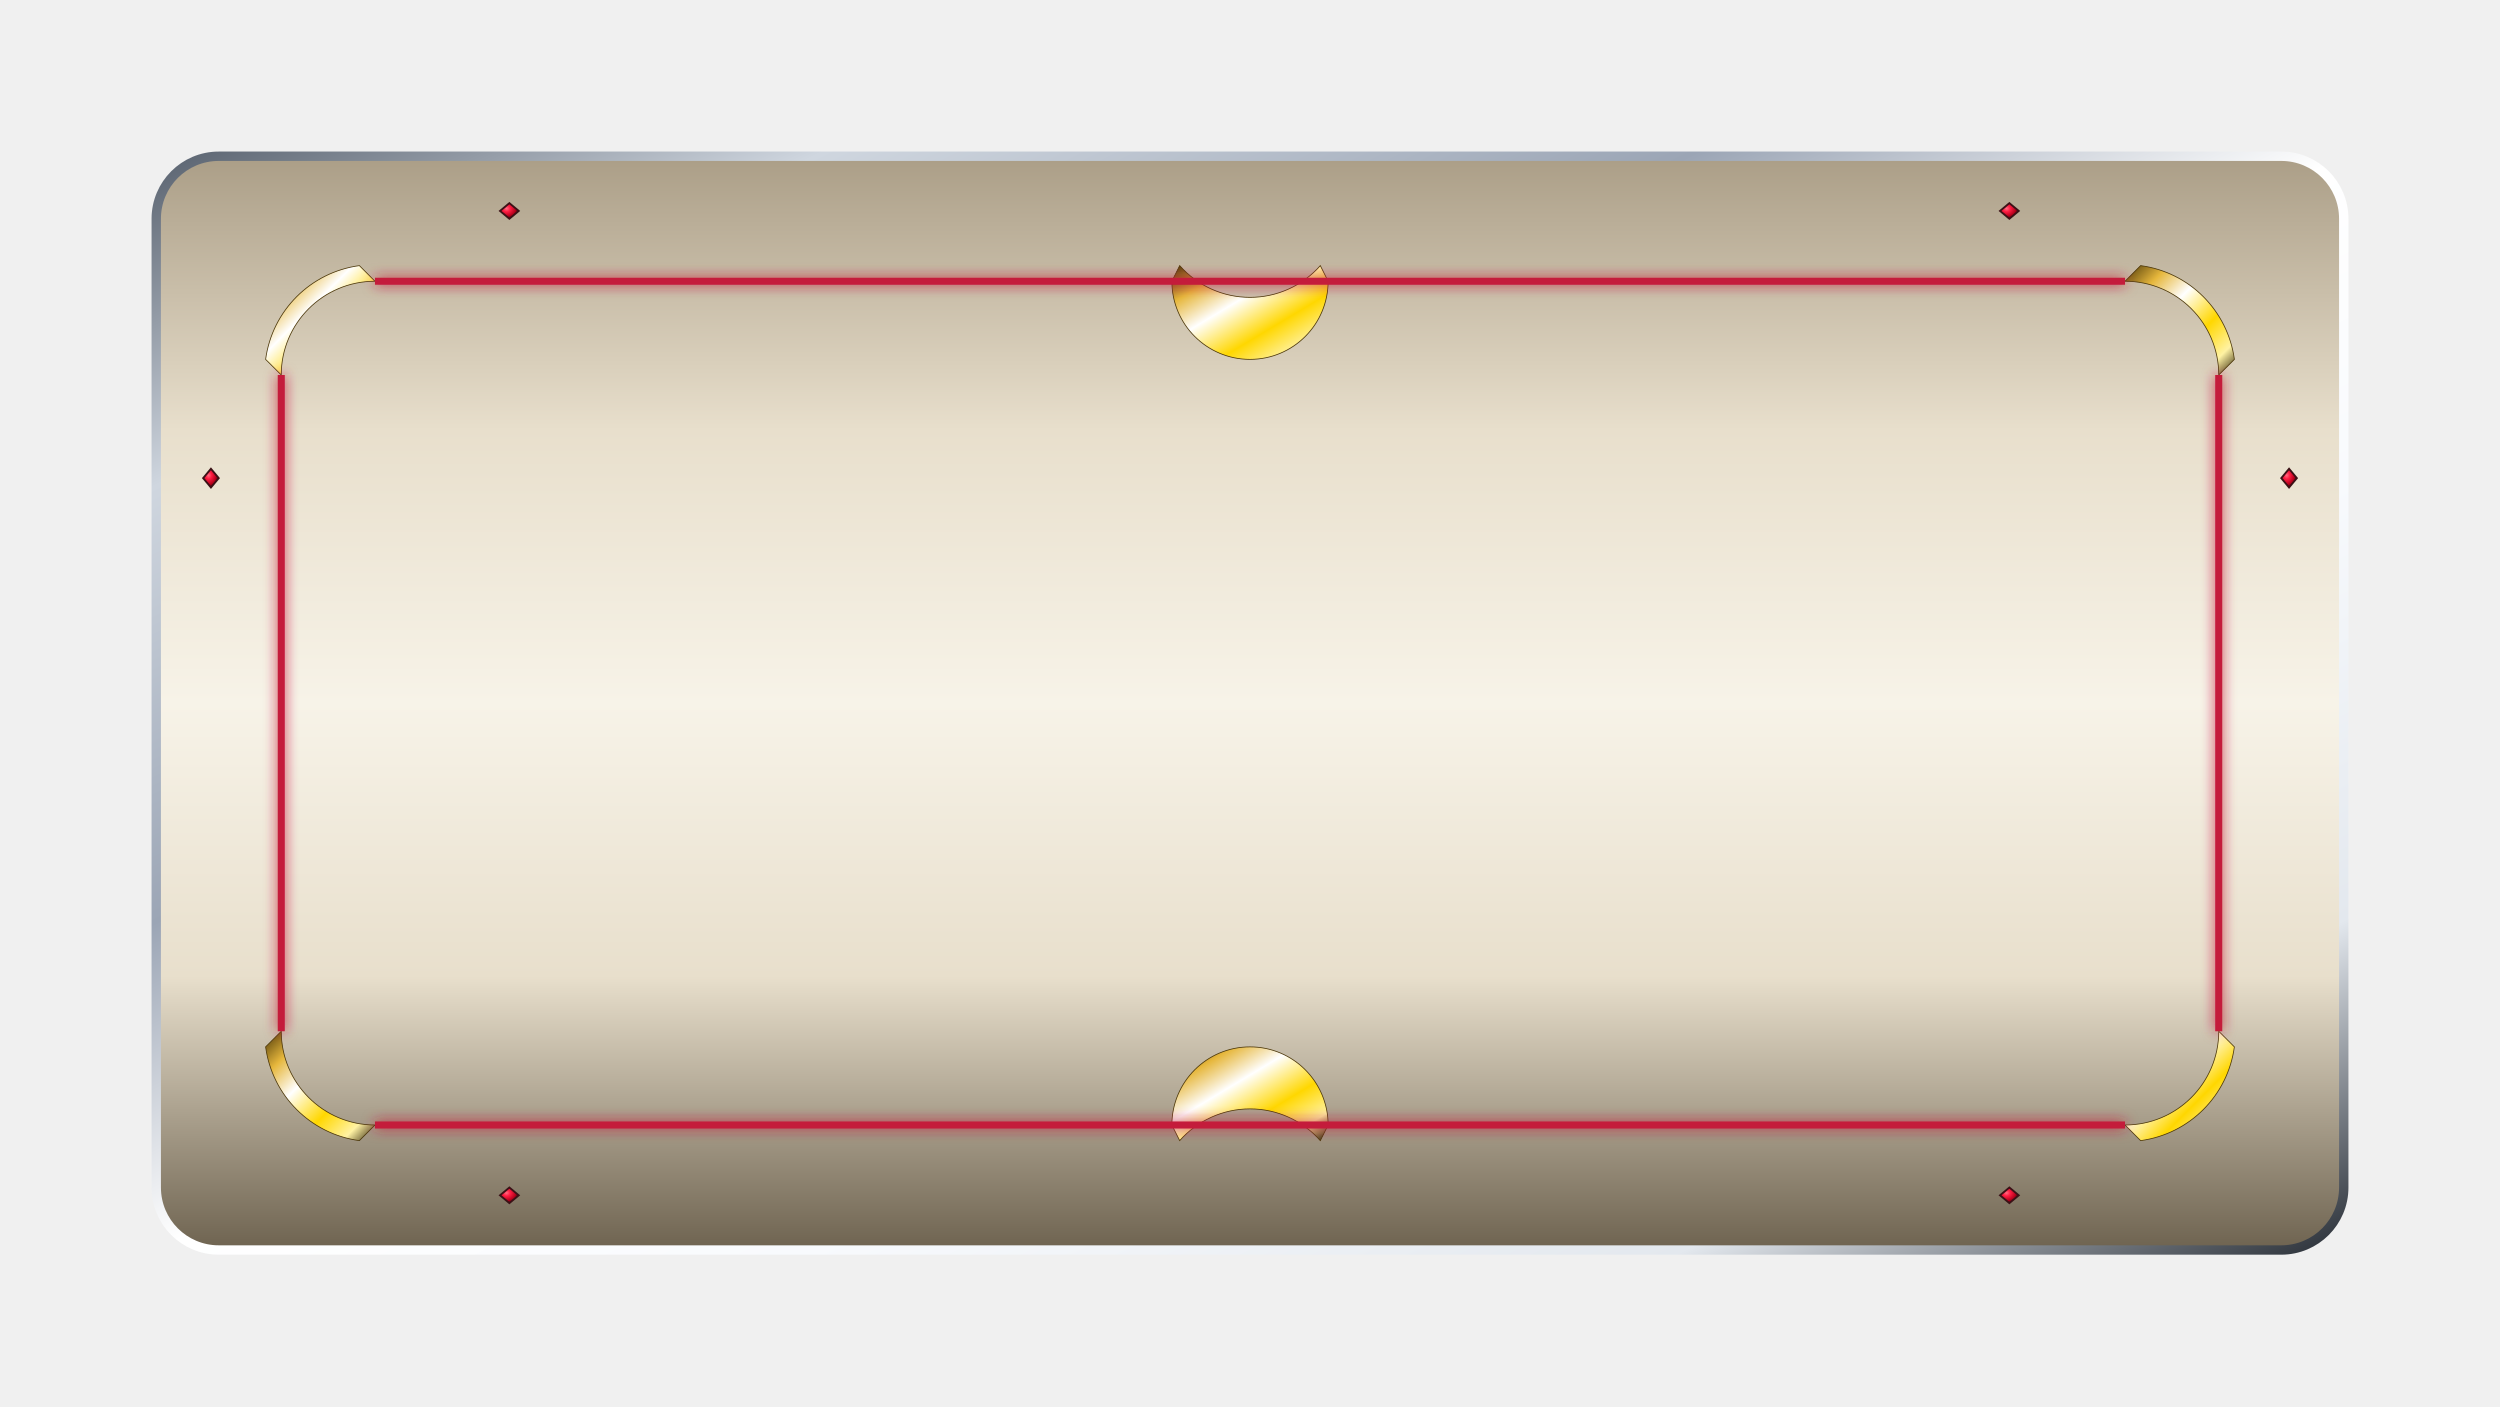
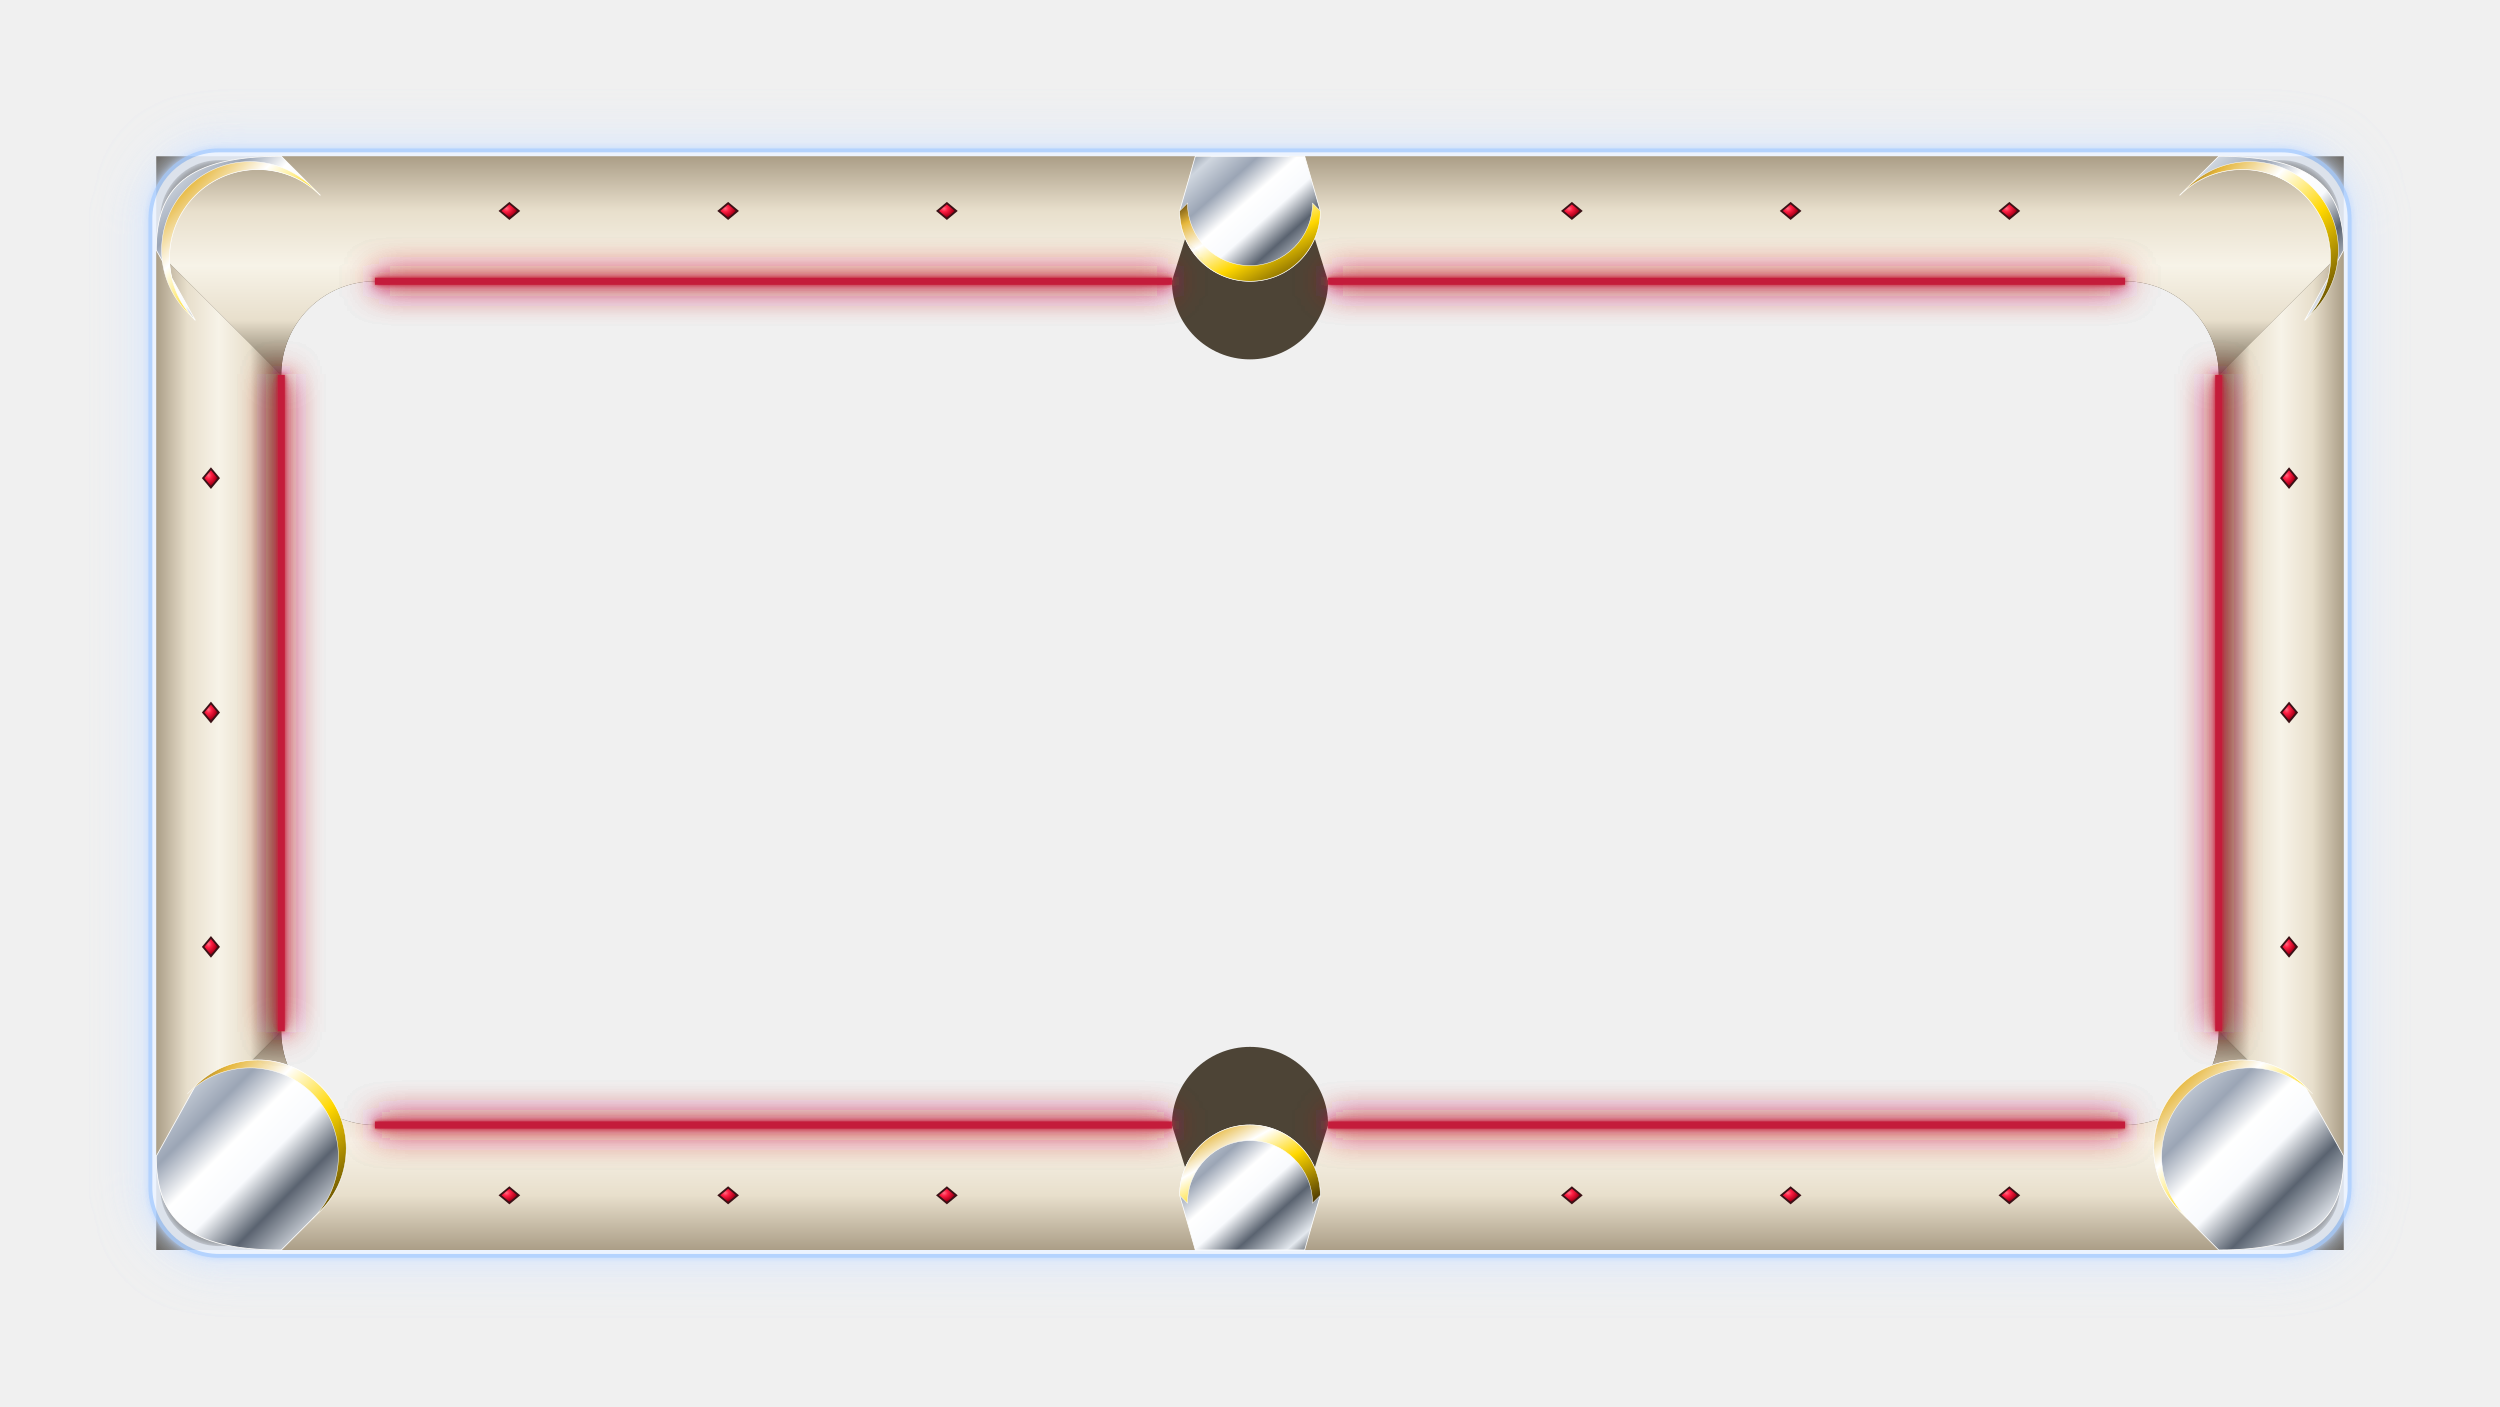
<svg xmlns="http://www.w3.org/2000/svg" viewBox="0 0 1600 900" width="100%" height="100%">
  <defs>
-     <linearGradient id="white-oak" x1="0%" y1="0%" x2="0%" y2="100%">
+     <linearGradient id="white-oak-top" x1="0%" y1="0%" x2="0%" y2="100%">
      <stop offset="0%" stop-color="#ab9e87" />
      <stop offset="25%" stop-color="#e8dfcc" />
      <stop offset="50%" stop-color="#f7f3e8" />
      <stop offset="75%" stop-color="#e8dfcc" />
      <stop offset="100%" stop-color="#6e6350" />
    </linearGradient>
-     <linearGradient id="polished-silver" x1="0%" y1="0%" x2="100%" y2="100%">
-       <stop offset="0%" stop-color="#5a6370" />
-       <stop offset="15%" stop-color="#cfd6df" />
-       <stop offset="35%" stop-color="#9ba5b5" />
-       <stop offset="50%" stop-color="#ffffff" />
-       <stop offset="65%" stop-color="#f8fafd" />
-       <stop offset="85%" stop-color="#e3e8ee" />
+     <linearGradient id="white-oak-bottom" x1="0%" y1="0%" x2="0%" y2="100%">
+       <stop offset="0%" stop-color="#6e6350" />
+       <stop offset="25%" stop-color="#e8dfcc" />
+       <stop offset="50%" stop-color="#f7f3e8" />
+       <stop offset="75%" stop-color="#e8dfcc" />
+       <stop offset="100%" stop-color="#ab9e87" />
+     </linearGradient>
+     <linearGradient id="white-oak-left" x1="0%" y1="0%" x2="100%" y2="0%">
+       <stop offset="0%" stop-color="#ab9e87" />
+       <stop offset="25%" stop-color="#e8dfcc" />
+       <stop offset="50%" stop-color="#f7f3e8" />
+       <stop offset="75%" stop-color="#e8dfcc" />
+       <stop offset="100%" stop-color="#6e6350" />
+     </linearGradient>
+     <linearGradient id="white-oak-right" x1="0%" y1="0%" x2="100%" y2="0%">
+       <stop offset="0%" stop-color="#6e6350" />
+       <stop offset="25%" stop-color="#e8dfcc" />
+       <stop offset="50%" stop-color="#f7f3e8" />
+       <stop offset="75%" stop-color="#e8dfcc" />
+       <stop offset="100%" stop-color="#ab9e87" />
+     </linearGradient>
+     <linearGradient id="polished-silver-bezel" x1="0%" y1="0%" x2="100%" y2="100%">
+       <stop offset="0%" stop-color="#737e8c" />
+       <stop offset="12%" stop-color="#cfd6df" />
+       <stop offset="28%" stop-color="#9ba5b5" />
+       <stop offset="42%" stop-color="#ffffff" />
+       <stop offset="55%" stop-color="#f8fafd" />
+       <stop offset="70%" stop-color="#5a6370" />
+       <stop offset="88%" stop-color="#e3e8ee" />
      <stop offset="100%" stop-color="#2a3038" />
    </linearGradient>
-     <linearGradient id="polished-gold" x1="0%" y1="0%" x2="100%" y2="100%">
-       <stop offset="0%" stop-color="#4a3507" />
-       <stop offset="20%" stop-color="#e6b73c" />
-       <stop offset="40%" stop-color="#ffffff" />
-       <stop offset="65%" stop-color="#ffd700" />
-       <stop offset="85%" stop-color="#fff2a3" />
-       <stop offset="100%" stop-color="#261b02" />
+     <linearGradient id="polished-gold-24k" x1="0%" y1="0%" x2="100%" y2="100%">
+       <stop offset="0%" stop-color="#61460b" />
+       <stop offset="15%" stop-color="#e6b73c" />
+       <stop offset="35%" stop-color="#ffffff" />
+       <stop offset="60%" stop-color="#ffd700" />
+       <stop offset="100%" stop-color="#3d2b02" />
    </linearGradient>
-     <radialGradient id="ruby" cx="35%" cy="35%" r="65%">
+     <radialGradient id="ruby-gem" cx="35%" cy="35%" r="65%">
      <stop offset="0%" stop-color="#ff6b81" />
      <stop offset="30%" stop-color="#ff1e43" />
      <stop offset="75%" stop-color="#b3001b" />
      <stop offset="100%" stop-color="#52000a" />
    </radialGradient>
-     <filter id="neon" x="-30%" y="-30%" width="160%" height="160%">
-       <feGaussianBlur in="SourceGraphic" stdDeviation="4" result="blur" />
-       <feComponentTransfer>
-         <feFuncA type="linear" slope="2.4" />
+     <filter id="red-neon-filter" x="-30%" y="-30%" width="160%" height="160%">
+       <feGaussianBlur in="SourceGraphic" stdDeviation="11" result="blur-wide" />
+       <feGaussianBlur in="SourceGraphic" stdDeviation="4" result="blur-med" />
+       <feGaussianBlur in="SourceGraphic" stdDeviation="1.5" result="blur-sharp" />
+       <feComponentTransfer in="blur-wide" result="glow-boosted">
+         <feFuncA type="linear" slope="2.6" />
      </feComponentTransfer>
      <feMerge>
-         <feMergeNode in="blur" />
+         <feMergeNode in="glow-boosted" />
+         <feMergeNode in="blur-med" />
+         <feMergeNode in="blur-sharp" />
+         <feMergeNode in="SourceGraphic" />
+       </feMerge>
+     </filter>
+     <filter id="kelvin-chassis-filter" x="-50%" y="-50%" width="200%" height="200%">
+       <feGaussianBlur in="SourceGraphic" stdDeviation="16" result="blur-wide" />
+       <feGaussianBlur in="SourceGraphic" stdDeviation="7" result="blur-med" />
+       <feGaussianBlur in="SourceGraphic" stdDeviation="2" result="blur-sharp" />
+       <feComponentTransfer in="blur-wide" result="glow-boosted">
+         <feFuncA type="linear" slope="2.2" />
+       </feComponentTransfer>
+       <feMerge>
+         <feMergeNode in="glow-boosted" />
+         <feMergeNode in="blur-med" />
+         <feMergeNode in="blur-sharp" />
        <feMergeNode in="SourceGraphic" />
      </feMerge>
    </filter>
  </defs>
-   <rect x="100" y="100" width="1400" height="700" rx="40" fill="url(#white-oak)" stroke="url(#polished-silver)" stroke-width="6" />
-   <g fill="url(#polished-gold)" stroke="#4a3507" stroke-width="0.5">
-     <path d="M180,240 A60,60 0 0,1 240,180 L230,170 A70,70 0 0,0 170,230 Z" />
-     <path d="M1360,180 A60,60 0 0,1 1420,240 L1430,230 A70,70 0 0,0 1370,170 Z" />
-     <path d="M240,720 A60,60 0 0,1 180,660 L170,670 A70,70 0 0,0 230,730 Z" />
-     <path d="M1420,660 A60,60 0 0,1 1360,720 L1370,730 A70,70 0 0,0 1430,670 Z" />
+   <path fill-rule="evenodd" fill="#4d4436" d="M 100,100 L 1500,100 L 1500,800 L 100,800 Z M 180,240 A 60,60 0 0,1 240,180 L 750,180 A 50,50 0 0,0 850,180 L 1360,180 A 60,60 0 0,1 1420,240 L 1420,660 A 60,60 0 0,1 1360,720 L 850,720 A 50,50 0 0,0 750,720 L 240,720 A 60,60 0 0,1 180,660 Z" />
+   <g fill="none" stroke="#ebf3ff" stroke-width="5" filter="url(#kelvin-chassis-filter)" opacity="0.9">
+     <rect x="98" y="98" width="1404" height="704" rx="42" stroke="#adcfff" stroke-width="6" />
+     <rect x="100" y="100" width="1400" height="700" rx="40" />
  </g>
-   <g fill="url(#polished-gold)" stroke="#4a3507" stroke-width="0.5">
-     <path d="M750,180 A50,50 0 0,0 850,180 L845,170 A60,60 0 0,1 755,170 Z" />
-     <path d="M850,720 A50,50 0 0,0 750,720 L755,730 A60,60 0 0,1 845,730 Z" />
-   </g>
-   <g fill="none" stroke="#C41E3A" stroke-width="4.5" filter="url(#neon)" stroke-linejoin="round">
-     <path d="M240,180 L1360,180" />
-     <path d="M1420,240 L1420,660" />
-     <path d="M1360,720 L240,720" />
-     <path d="M180,660 L180,240" />
-   </g>
-   <g fill="url(#ruby)" stroke="#3b1116" stroke-width="1.2">
+   <path fill="url(#white-oak-top)" d="M 180,100 L 775,100 L 750,180 L 240,180 A 60,60 0 0,0 180,240 L 100,160 C 100,120 120,100 180,100 Z" />
+   <path fill="url(#white-oak-top)" d="M 825,100 L 1420,100 C 1480,100 1500,120 1500,160 L 1420,240 A 60,60 0 0,0 1360,180 L 850,180 Z" />
+   <path fill="url(#white-oak-bottom)" d="M 100,740 L 180,660 A 60,60 0 0,0 240,720 L 750,720 L 775,800 L 180,800 C 120,800 100,780 100,740 Z" />
+   <path fill="url(#white-oak-bottom)" d="M 850,720 L 1360,720 A 60,60 0 0,0 1420,660 L 1500,740 C 1500,780 1480,800 1420,800 L 825,800 Z" />
+   <path fill="url(#white-oak-left)" d="M 100,160 L 180,240 L 180,660 L 100,740 Z" />
+   <path fill="url(#white-oak-right)" d="M 1420,240 L 1500,160 L 1500,740 L 1420,660 Z" />
+   <g fill="url(#ruby-gem)" stroke="#3b1116" stroke-width="1.2">
    <polygon points="135,300 140,306 135,312 130,306" />
+     <polygon points="135,450 140,456 135,462 130,456" />
+     <polygon points="135,600 140,606 135,612 130,606" />
    <polygon points="1465,300 1470,306 1465,312 1460,306" />
+     <polygon points="1465,450 1470,456 1465,462 1460,456" />
+     <polygon points="1465,600 1470,606 1465,612 1460,606" />
    <polygon points="320,135 326,140 332,135 326,130" />
+     <polygon points="460,135 466,140 472,135 466,130" />
+     <polygon points="600,135 606,140 612,135 606,130" />
+     <polygon points="1000,135 1006,140 1012,135 1006,130" />
+     <polygon points="1140,135 1146,140 1152,135 1146,130" />
    <polygon points="1280,135 1286,140 1292,135 1286,130" />
    <polygon points="320,765 326,770 332,765 326,760" />
+     <polygon points="460,765 466,770 472,765 466,760" />
+     <polygon points="600,765 606,770 612,765 606,760" />
+     <polygon points="1000,765 1006,770 1012,765 1006,760" />
+     <polygon points="1140,765 1146,770 1152,765 1146,760" />
    <polygon points="1280,765 1286,770 1292,765 1286,760" />
  </g>
+   <g fill="url(#polished-silver-bezel)" stroke="#ffffff" stroke-width="0.5">
+     <path d="M 100,160 C 100,120 120,100 180,100 L 205,125 A 50,50 0 0,0 125,205 Z" />
+     <path d="M 1420,100 C 1480,100 1500,120 1500,160 L 1475,205 A 50,50 0 0,0 1395,125 Z" />
+     <path d="M 100,740 C 100,780 120,800 180,800 L 205,775 A 50,50 0 0,0 125,695 Z" />
+     <path d="M 1420,800 C 1480,800 1500,780 1500,740 L 1475,695 A 50,50 0 0,0 1395,775 Z" />
+     <path d="M 765,100 L 835,100 L 845,135 A 45,45 0 0,1 755,135 Z" />
+     <path d="M 765,800 L 835,800 L 845,765 A 45,45 0 0,0 755,765 Z" />
+   </g>
+   <g fill="url(#polished-gold-24k)" stroke="#ffffff" stroke-width="0.3">
+     <path d="M 125,205 A 50,50 0 0,1 205,125 L 200,120 A 45,45 0 0,0 120,200 Z" />
+     <path d="M 1395,125 A 50,50 0 0,1 1475,205 L 1480,200 A 45,45 0 0,0 1400,120 Z" />
+     <path d="M 125,695 A 50,50 0 0,1 205,775 L 200,780 A 45,45 0 0,0 120,700 Z" />
+     <path d="M 1395,775 A 50,50 0 0,1 1475,695 L 1480,700 A 45,45 0 0,0 1400,780 Z" />
+     <path d="M 755,135 A 45,45 0 0,0 845,135 L 840,130 A 40,40 0 0,1 760,130 Z" />
+     <path d="M 755,765 A 45,45 0 0,1 845,765 L 840,770 A 40,40 0 0,0 760,770 Z" />
+   </g>
+   <g fill="none" stroke="#C41E3A" stroke-width="4.5" filter="url(#red-neon-filter)">
+     <path d="M 240,180 L 750,180" />
+     <path d="M 850,180 L 1360,180" />
+     <path d="M 1420,240 L 1420,660" />
+     <path d="M 1360,720 L 850,720" />
+     <path d="M 750,720 L 240,720" />
+     <path d="M 180,660 L 180,240" />
+   </g>
</svg>
